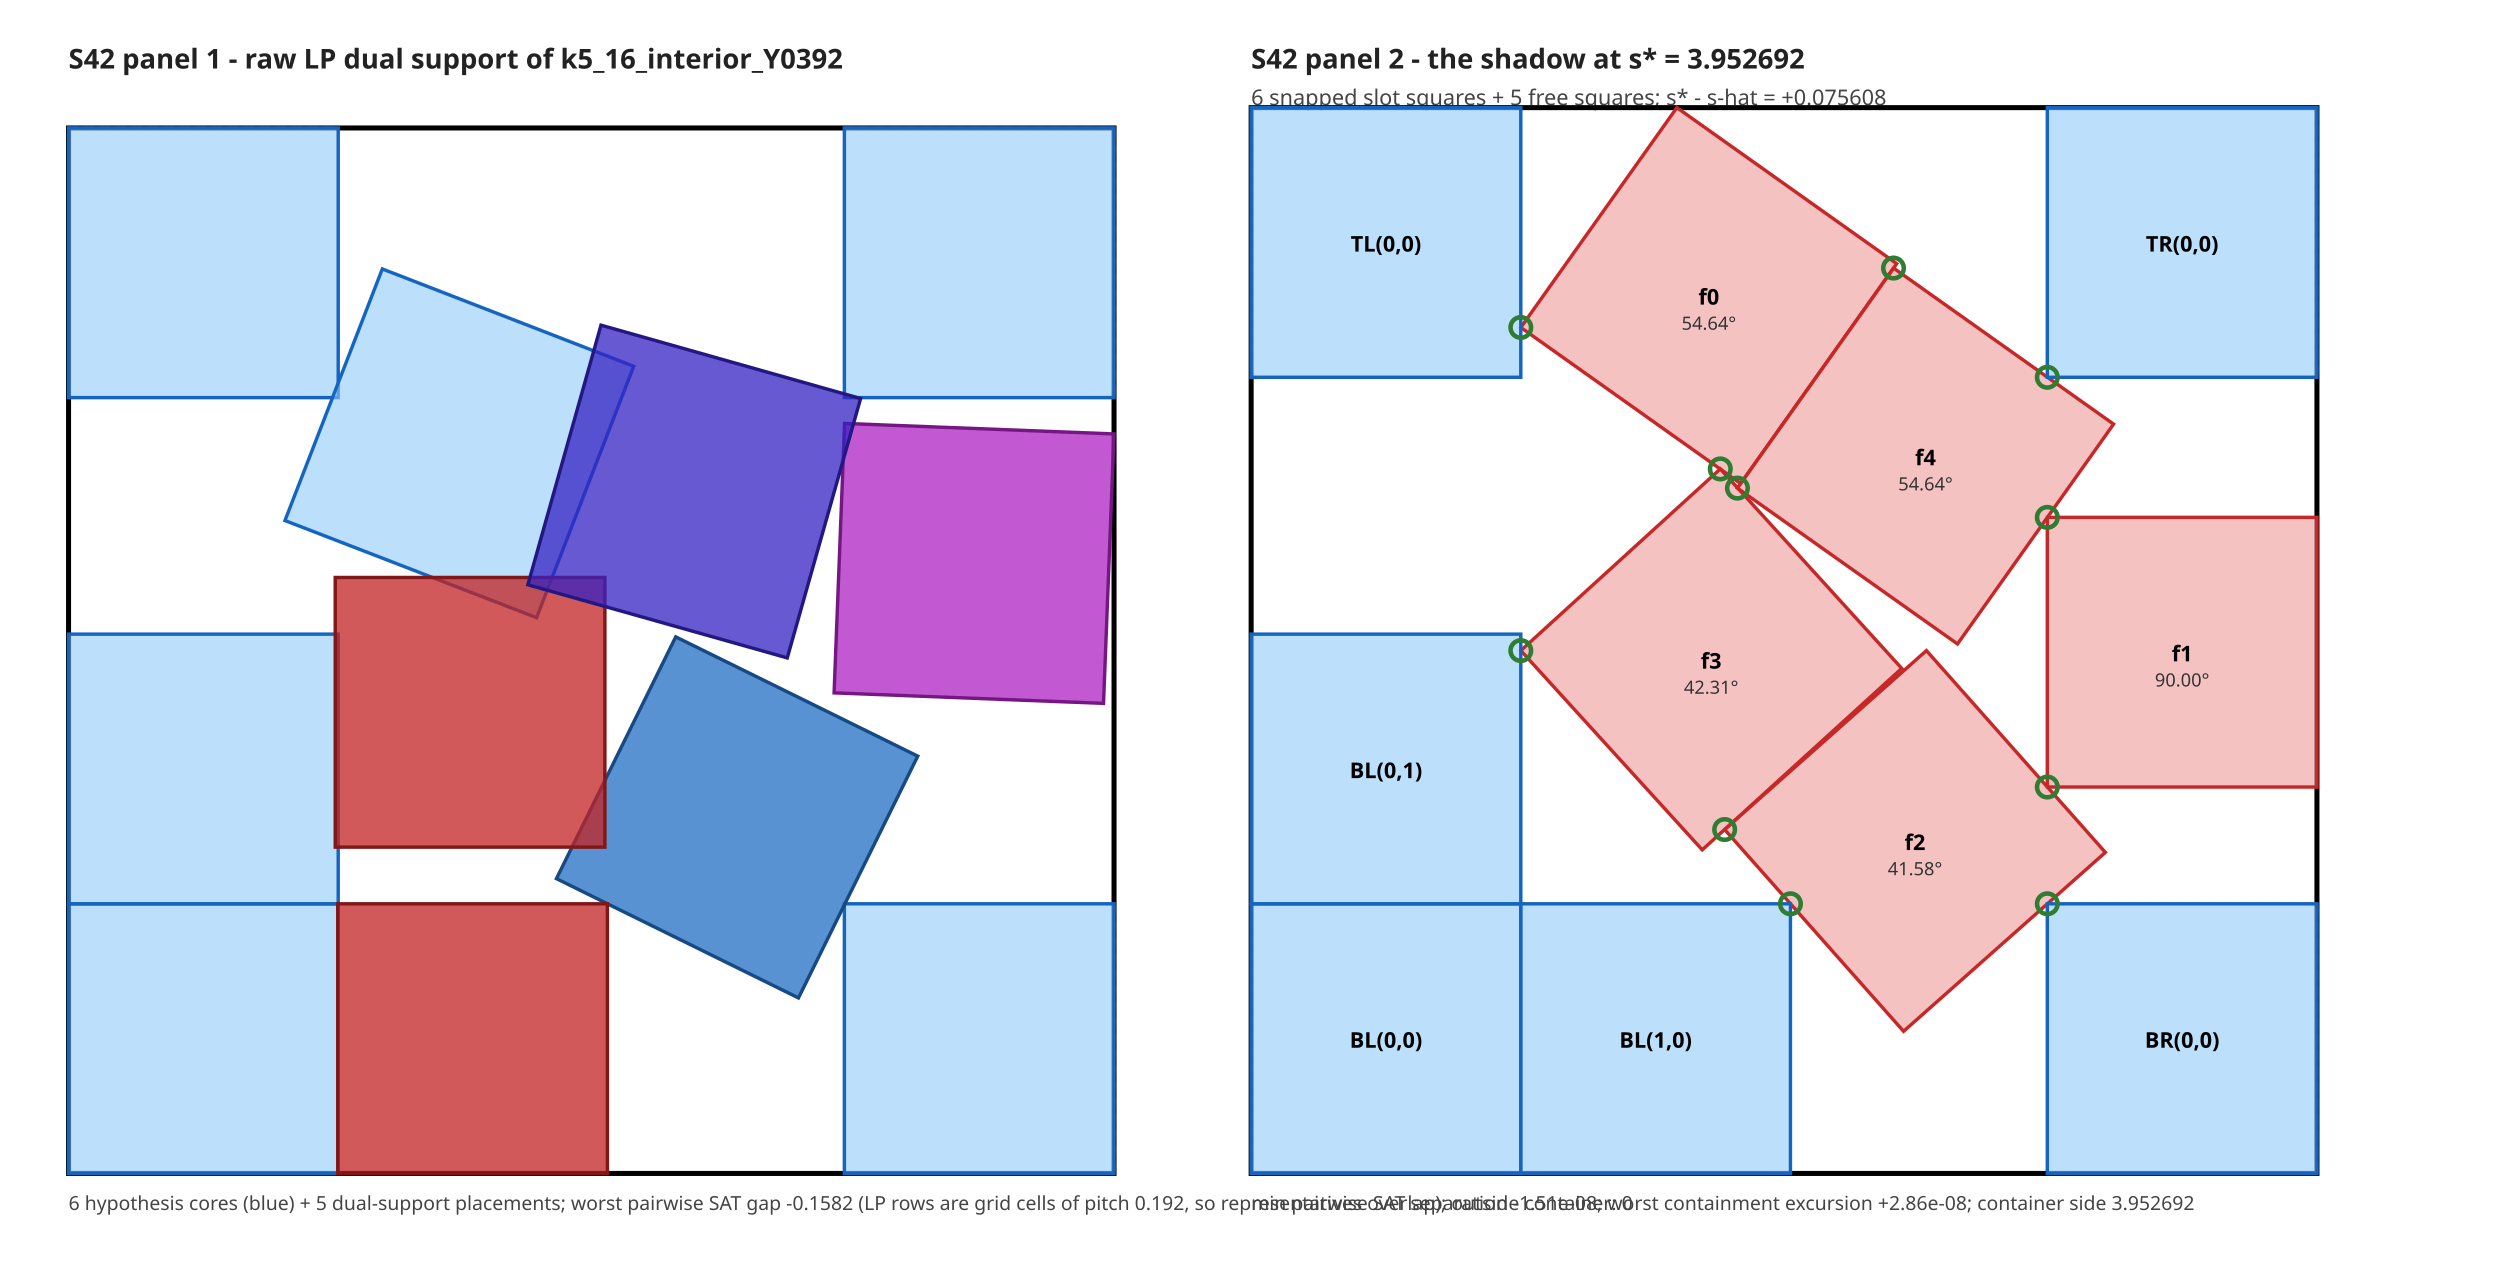
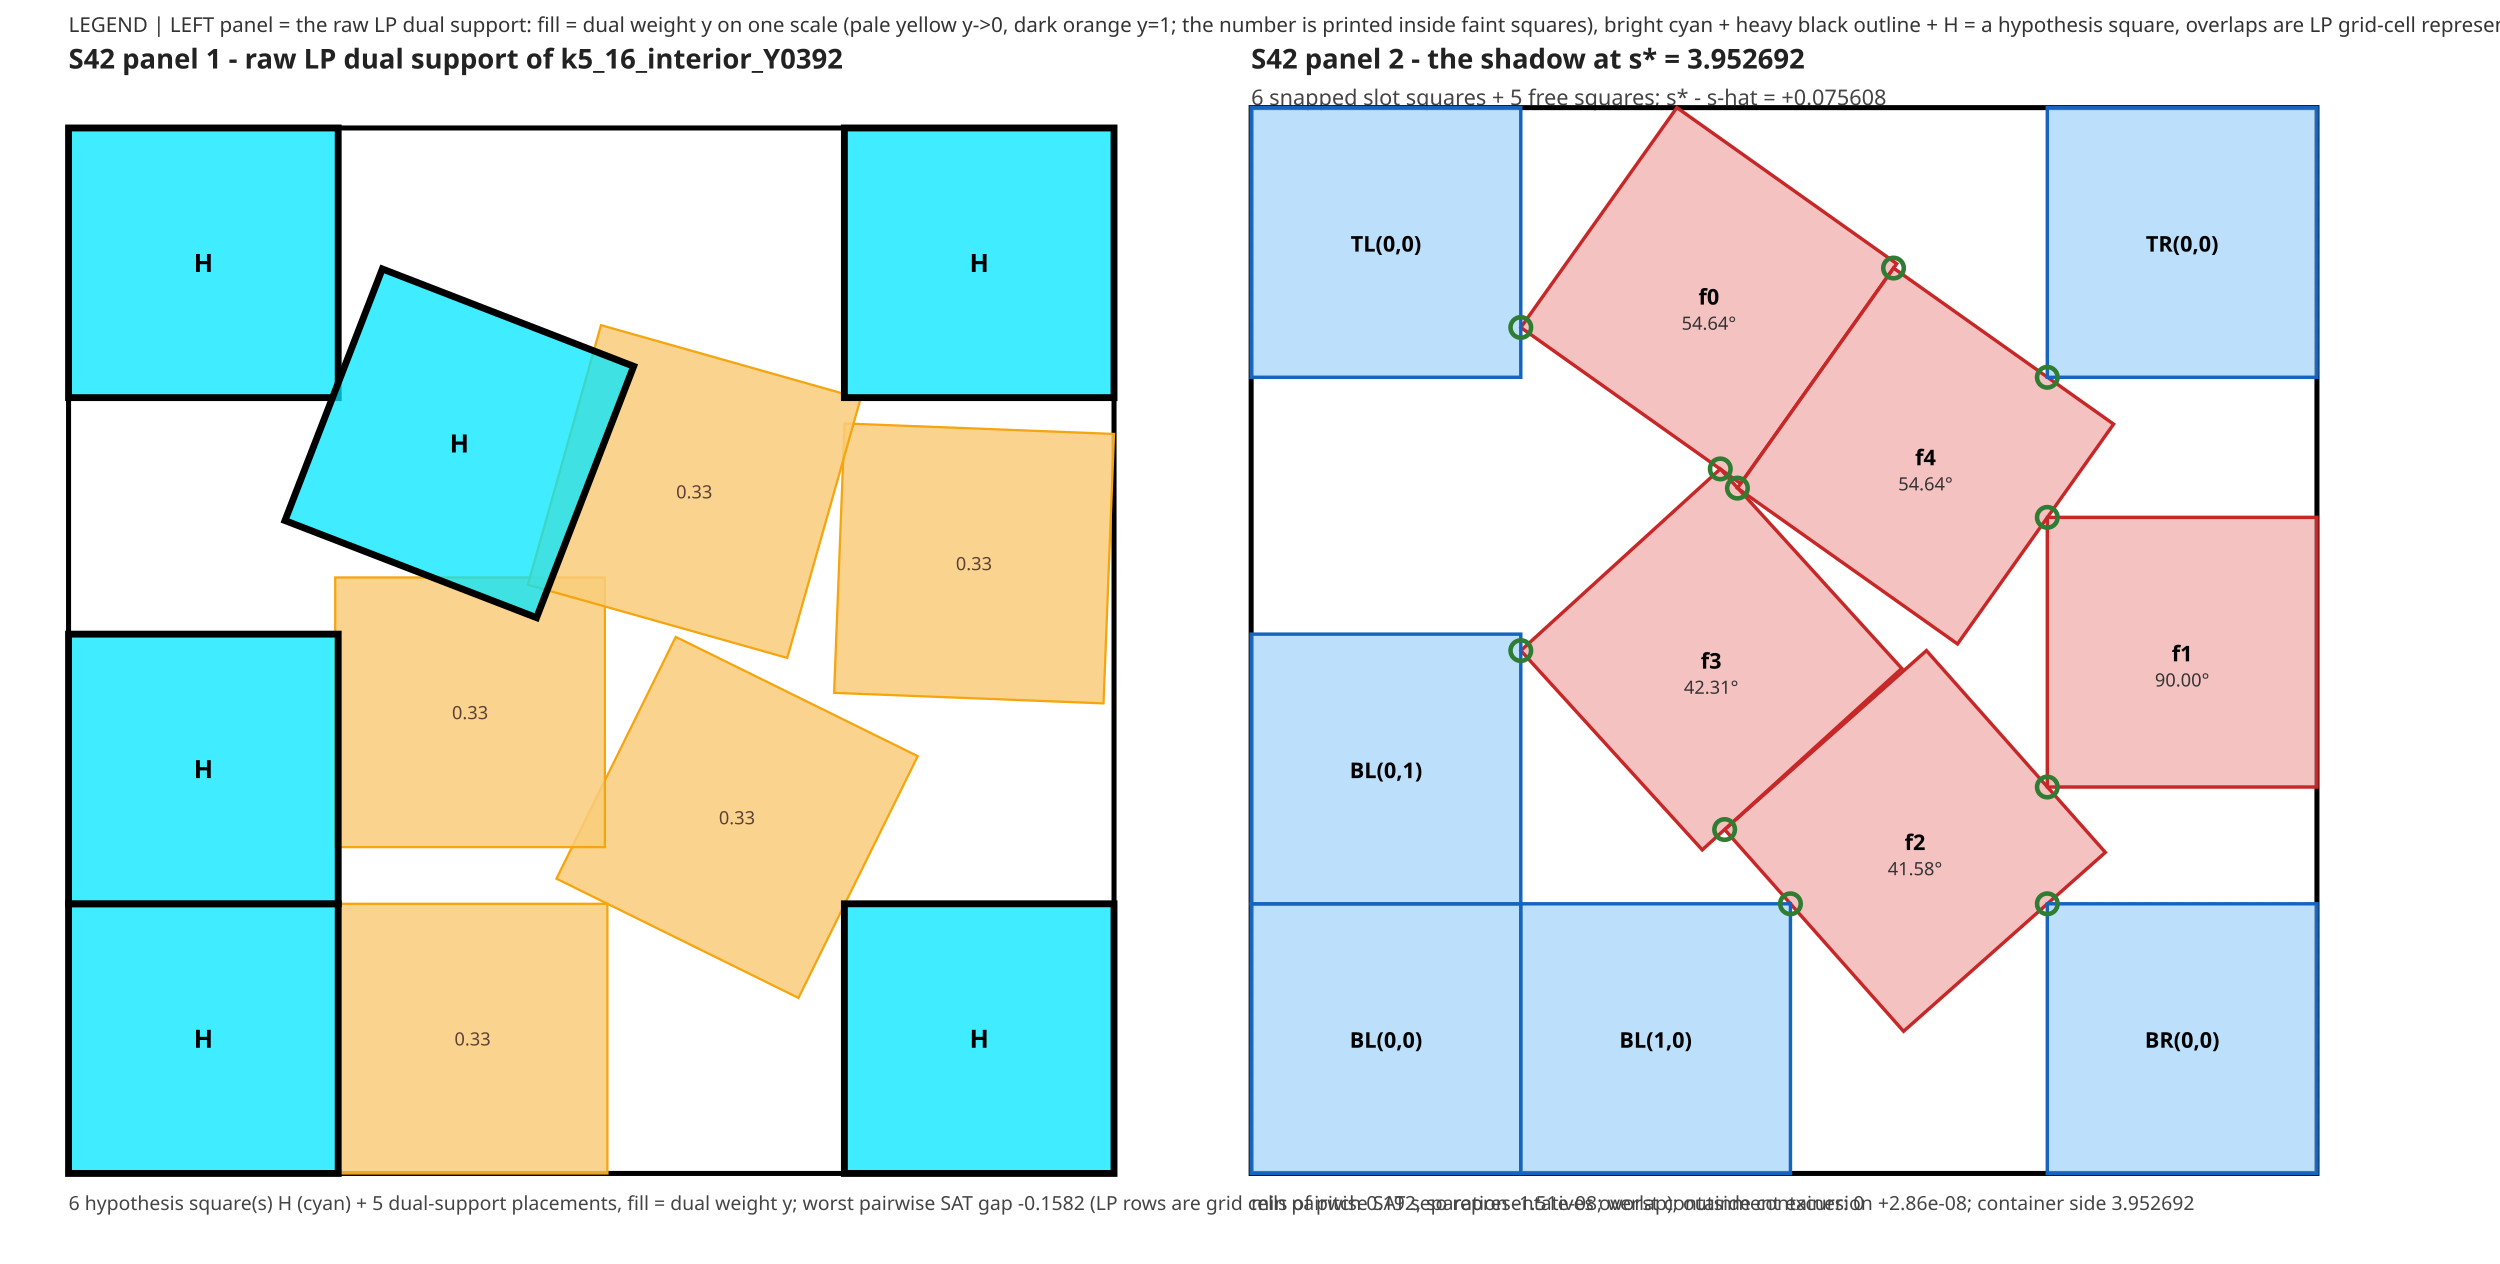
<svg xmlns="http://www.w3.org/2000/svg" width="1094" height="553" font-family="Segoe UI, sans-serif" style="background:#fff">
+   <text x="30.0" y="14.0" font-size="9" fill="#333" text-anchor="start">LEGEND  |  LEFT panel = the raw LP dual support: fill = dual weight y on one scale (pale yellow y-&gt;0, dark orange y=1; the number is printed inside faint squares), bright cyan + heavy black outline + H = a hypothesis square, overlaps are LP grid-cell representatives.  |  RIGHT panel = the minimised packing at s*: blue = slot square (named cell), red = free square (f-index + tilt), green ring = contact at gap &lt; 1e-6.</text>
  <text x="30.0" y="30.0" font-size="12" fill="#222" text-anchor="start" font-weight="bold">S42 panel 1 - raw LP dual support of k5_16_interior_Y0392</text>
  <rect x="30" y="56.0" width="457.5" height="457.5" fill="none" stroke="#000" stroke-width="2.2" />
  <rect x="30.0" y="395.5" width="118" height="118" fill="none" stroke="#bbb" stroke-width="1" stroke-dasharray="4,3" />
  <rect x="369.5" y="395.5" width="118" height="118" fill="none" stroke="#bbb" stroke-width="1" stroke-dasharray="4,3" />
  <rect x="30.0" y="56.0" width="118" height="118" fill="none" stroke="#bbb" stroke-width="1" stroke-dasharray="4,3" />
  <rect x="369.5" y="56.0" width="118" height="118" fill="none" stroke="#bbb" stroke-width="1" stroke-dasharray="4,3" />
-   <polygon points="30.0,513.5 148.0,513.5 148.0,395.5 30.0,395.5" fill="#90caf9" fill-opacity="0.60" stroke="#1565c0" stroke-width="1.5" />
-   <polygon points="30.0,395.5 148.0,395.5 148.0,277.5 30.0,277.5" fill="#90caf9" fill-opacity="0.60" stroke="#1565c0" stroke-width="1.5" />
-   <polygon points="30.0,174.0 148.0,174.0 148.0,56.0 30.0,56.0" fill="#90caf9" fill-opacity="0.60" stroke="#1565c0" stroke-width="1.5" />
-   <polygon points="369.5,513.5 487.5,513.5 487.5,395.5 369.5,395.5" fill="#90caf9" fill-opacity="0.60" stroke="#1565c0" stroke-width="1.5" />
-   <polygon points="369.5,174.0 487.5,174.0 487.5,56.0 369.5,56.0" fill="#90caf9" fill-opacity="0.60" stroke="#1565c0" stroke-width="1.5" />
-   <polygon points="234.8,270.3 277.3,160.3 167.3,117.7 124.7,227.8" fill="#90caf9" fill-opacity="0.60" stroke="#1565c0" stroke-width="1.5" />
-   <polygon points="482.9,307.8 487.5,189.9 369.6,185.3 365.0,303.2" fill="hsl(292,70%,45%)" fill-opacity="0.75" stroke="hsl(292,70%,30%)" stroke-width="1.5" />
-   <polygon points="349.4,436.7 401.6,330.9 295.7,278.7 243.5,384.5" fill="hsl(212,70%,45%)" fill-opacity="0.75" stroke="hsl(212,70%,30%)" stroke-width="1.5" />
-   <polygon points="265.8,513.5 265.8,395.5 147.8,395.5 147.8,513.5" fill="hsl(0,70%,45%)" fill-opacity="0.75" stroke="hsl(0,70%,30%)" stroke-width="1.5" />
-   <polygon points="146.7,370.7 264.7,370.7 264.7,252.7 146.7,252.7" fill="hsl(0,70%,45%)" fill-opacity="0.75" stroke="hsl(0,70%,30%)" stroke-width="1.5" />
-   <polygon points="344.5,287.9 376.6,174.4 263.0,142.3 231.0,255.9" fill="hsl(247,70%,45%)" fill-opacity="0.75" stroke="hsl(247,70%,30%)" stroke-width="1.5" />
-   <text x="30.0" y="529.5" font-size="8.5" fill="#444" text-anchor="start">6 hypothesis cores (blue) + 5 dual-support placements; worst pairwise SAT gap -0.1582 (LP rows are grid cells of pitch 0.192, so representatives overlap); outside container: 0</text>
+   <polygon points="482.9,307.8 487.5,189.9 369.6,185.3 365.0,303.2" fill="hsl(39,92%,73%)" fill-opacity="0.85" stroke="hsl(39,92%,51%)" stroke-width="1.0" />
+   <text x="426.2" y="249.5" font-size="8" fill="#5d4037" text-anchor="middle">0.33</text>
+   <polygon points="349.4,436.7 401.6,330.9 295.7,278.7 243.5,384.5" fill="hsl(39,92%,73%)" fill-opacity="0.85" stroke="hsl(39,92%,51%)" stroke-width="1.0" />
+   <text x="322.5" y="360.7" font-size="8" fill="#5d4037" text-anchor="middle">0.33</text>
+   <polygon points="265.8,513.5 265.8,395.5 147.8,395.5 147.8,513.5" fill="hsl(39,92%,73%)" fill-opacity="0.85" stroke="hsl(39,92%,51%)" stroke-width="1.0" />
+   <text x="206.8" y="457.5" font-size="8" fill="#5d4037" text-anchor="middle">0.33</text>
+   <polygon points="146.7,370.7 264.7,370.7 264.7,252.7 146.7,252.7" fill="hsl(39,92%,73%)" fill-opacity="0.85" stroke="hsl(39,92%,51%)" stroke-width="1.0" />
+   <text x="205.7" y="314.7" font-size="8" fill="#5d4037" text-anchor="middle">0.33</text>
+   <polygon points="344.5,287.9 376.6,174.4 263.0,142.3 231.0,255.9" fill="hsl(39,92%,73%)" fill-opacity="0.85" stroke="hsl(39,92%,51%)" stroke-width="1.0" />
+   <text x="303.8" y="218.1" font-size="8" fill="#5d4037" text-anchor="middle">0.33</text>
+   <polygon points="30.0,513.5 148.0,513.5 148.0,395.5 30.0,395.5" fill="#00e5ff" fill-opacity="0.75" stroke="#000000" stroke-width="3.0" />
+   <text x="89.0" y="458.5" font-size="11" fill="#000" text-anchor="middle" font-weight="bold">H</text>
+   <polygon points="30.0,395.5 148.0,395.5 148.0,277.5 30.0,277.5" fill="#00e5ff" fill-opacity="0.75" stroke="#000000" stroke-width="3.0" />
+   <text x="89.0" y="340.5" font-size="11" fill="#000" text-anchor="middle" font-weight="bold">H</text>
+   <polygon points="30.0,174.0 148.0,174.0 148.0,56.0 30.0,56.0" fill="#00e5ff" fill-opacity="0.75" stroke="#000000" stroke-width="3.0" />
+   <text x="89.0" y="119.0" font-size="11" fill="#000" text-anchor="middle" font-weight="bold">H</text>
+   <polygon points="369.5,513.5 487.5,513.5 487.5,395.5 369.5,395.5" fill="#00e5ff" fill-opacity="0.75" stroke="#000000" stroke-width="3.0" />
+   <text x="428.5" y="458.5" font-size="11" fill="#000" text-anchor="middle" font-weight="bold">H</text>
+   <polygon points="369.5,174.0 487.5,174.0 487.5,56.0 369.5,56.0" fill="#00e5ff" fill-opacity="0.75" stroke="#000000" stroke-width="3.0" />
+   <text x="428.5" y="119.0" font-size="11" fill="#000" text-anchor="middle" font-weight="bold">H</text>
+   <polygon points="234.8,270.3 277.3,160.3 167.3,117.7 124.7,227.8" fill="#00e5ff" fill-opacity="0.75" stroke="#000000" stroke-width="3.0" />
+   <text x="201.0" y="198.0" font-size="11" fill="#000" text-anchor="middle" font-weight="bold">H</text>
+   <text x="30.0" y="529.5" font-size="8.5" fill="#444" text-anchor="start">6 hypothesis square(s) H (cyan) + 5 dual-support placements, fill = dual weight y; worst pairwise SAT gap -0.1582 (LP rows are grid cells of pitch 0.192, so representatives overlap); outside container: 0</text>
  <text x="547.5" y="30.0" font-size="12" fill="#222" text-anchor="start" font-weight="bold">S42 panel 2 - the shadow at s* = 3.952692</text>
  <text x="547.5" y="46.0" font-size="9.5" fill="#444" text-anchor="start">6 snapped slot squares + 5 free squares; s* - s-hat = +0.075608</text>
  <rect x="547.496" y="47.1" width="466.4" height="466.4" fill="none" stroke="#000" stroke-width="2.2" />
  <rect x="547.5" y="395.5" width="118" height="118" fill="none" stroke="#bbb" stroke-width="1" stroke-dasharray="4,3" />
  <rect x="895.9" y="395.5" width="118" height="118" fill="none" stroke="#bbb" stroke-width="1" stroke-dasharray="4,3" />
  <rect x="547.5" y="47.1" width="118" height="118" fill="none" stroke="#bbb" stroke-width="1" stroke-dasharray="4,3" />
  <rect x="895.9" y="47.1" width="118" height="118" fill="none" stroke="#bbb" stroke-width="1" stroke-dasharray="4,3" />
  <polygon points="761.7,211.6 830.0,115.4 733.8,47.1 665.5,143.3" fill="#ef9a9a" fill-opacity="0.60" stroke="#c62828" stroke-width="1.5" />
  <text x="747.8" y="133.3" font-size="9.5" fill="#000" text-anchor="middle" font-weight="bold">f0</text>
  <text x="747.8" y="144.3" font-size="8" fill="#333" text-anchor="middle">54.64°</text>
  <polygon points="1013.9,344.4 1013.9,226.4 895.9,226.4 895.9,344.4" fill="#ef9a9a" fill-opacity="0.60" stroke="#c62828" stroke-width="1.5" />
  <text x="954.9" y="289.4" font-size="9.5" fill="#000" text-anchor="middle" font-weight="bold">f1</text>
  <text x="954.9" y="300.4" font-size="8" fill="#333" text-anchor="middle">90.00°</text>
  <polygon points="833.0,451.3 921.3,373.0 843.0,284.7 754.7,363.0" fill="#ef9a9a" fill-opacity="0.60" stroke="#c62828" stroke-width="1.5" />
  <text x="838.0" y="372.0" font-size="9.5" fill="#000" text-anchor="middle" font-weight="bold">f2</text>
  <text x="838.0" y="383.0" font-size="8" fill="#333" text-anchor="middle">41.58°</text>
  <polygon points="665.5,284.7 744.9,371.9 832.2,292.5 752.8,205.2" fill="#ef9a9a" fill-opacity="0.60" stroke="#c62828" stroke-width="1.5" />
  <text x="748.8" y="292.6" font-size="9.5" fill="#000" text-anchor="middle" font-weight="bold">f3</text>
  <text x="748.8" y="303.6" font-size="8" fill="#333" text-anchor="middle">42.31°</text>
  <polygon points="856.6,281.8 924.9,185.6 828.6,117.3 760.3,213.6" fill="#ef9a9a" fill-opacity="0.60" stroke="#c62828" stroke-width="1.5" />
  <text x="842.6" y="203.6" font-size="9.5" fill="#000" text-anchor="middle" font-weight="bold">f4</text>
  <text x="842.6" y="214.6" font-size="8" fill="#333" text-anchor="middle">54.64°</text>
  <polygon points="547.5,513.5 665.5,513.5 665.5,395.5 547.5,395.5" fill="#90caf9" fill-opacity="0.60" stroke="#1565c0" stroke-width="1.5" />
  <text x="606.5" y="458.5" font-size="9.5" fill="#000" text-anchor="middle" font-weight="bold">BL(0,0)</text>
  <polygon points="547.5,395.5 665.5,395.5 665.5,277.5 547.5,277.5" fill="#90caf9" fill-opacity="0.60" stroke="#1565c0" stroke-width="1.5" />
  <text x="606.5" y="340.5" font-size="9.5" fill="#000" text-anchor="middle" font-weight="bold">BL(0,1)</text>
  <polygon points="665.5,513.5 783.5,513.5 783.5,395.5 665.5,395.5" fill="#90caf9" fill-opacity="0.60" stroke="#1565c0" stroke-width="1.5" />
  <text x="724.5" y="458.5" font-size="9.5" fill="#000" text-anchor="middle" font-weight="bold">BL(1,0)</text>
  <polygon points="895.9,513.5 1013.9,513.5 1013.9,395.5 895.9,395.5" fill="#90caf9" fill-opacity="0.60" stroke="#1565c0" stroke-width="1.5" />
  <text x="954.9" y="458.5" font-size="9.5" fill="#000" text-anchor="middle" font-weight="bold">BR(0,0)</text>
  <polygon points="547.5,165.1 665.5,165.1 665.5,47.1 547.5,47.1" fill="#90caf9" fill-opacity="0.60" stroke="#1565c0" stroke-width="1.5" />
  <text x="606.5" y="110.1" font-size="9.5" fill="#000" text-anchor="middle" font-weight="bold">TL(0,0)</text>
  <polygon points="895.9,165.1 1013.9,165.1 1013.9,47.1 895.9,47.1" fill="#90caf9" fill-opacity="0.60" stroke="#1565c0" stroke-width="1.5" />
  <text x="954.9" y="110.1" font-size="9.5" fill="#000" text-anchor="middle" font-weight="bold">TR(0,0)</text>
  <circle cx="752.8" cy="205.2" r="4.5" fill="none" stroke="#2e7d32" stroke-width="2" />
  <circle cx="828.6" cy="117.3" r="4.5" fill="none" stroke="#2e7d32" stroke-width="2" />
  <circle cx="665.5" cy="143.3" r="4.5" fill="none" stroke="#2e7d32" stroke-width="2" />
  <circle cx="895.9" cy="344.4" r="4.5" fill="none" stroke="#2e7d32" stroke-width="2" />
  <circle cx="895.9" cy="226.4" r="4.5" fill="none" stroke="#2e7d32" stroke-width="2" />
  <circle cx="754.7" cy="363.0" r="4.5" fill="none" stroke="#2e7d32" stroke-width="2" />
  <circle cx="783.5" cy="395.5" r="4.5" fill="none" stroke="#2e7d32" stroke-width="2" />
  <circle cx="895.9" cy="395.5" r="4.5" fill="none" stroke="#2e7d32" stroke-width="2" />
  <circle cx="760.3" cy="213.6" r="4.5" fill="none" stroke="#2e7d32" stroke-width="2" />
  <circle cx="665.5" cy="284.7" r="4.5" fill="none" stroke="#2e7d32" stroke-width="2" />
  <circle cx="895.9" cy="165.1" r="4.5" fill="none" stroke="#2e7d32" stroke-width="2" />
  <text x="547.5" y="529.5" font-size="8.5" fill="#444" text-anchor="start">min pairwise SAT separation -1.51e-08; worst containment excursion +2.86e-08; container side 3.952692</text>
</svg>
